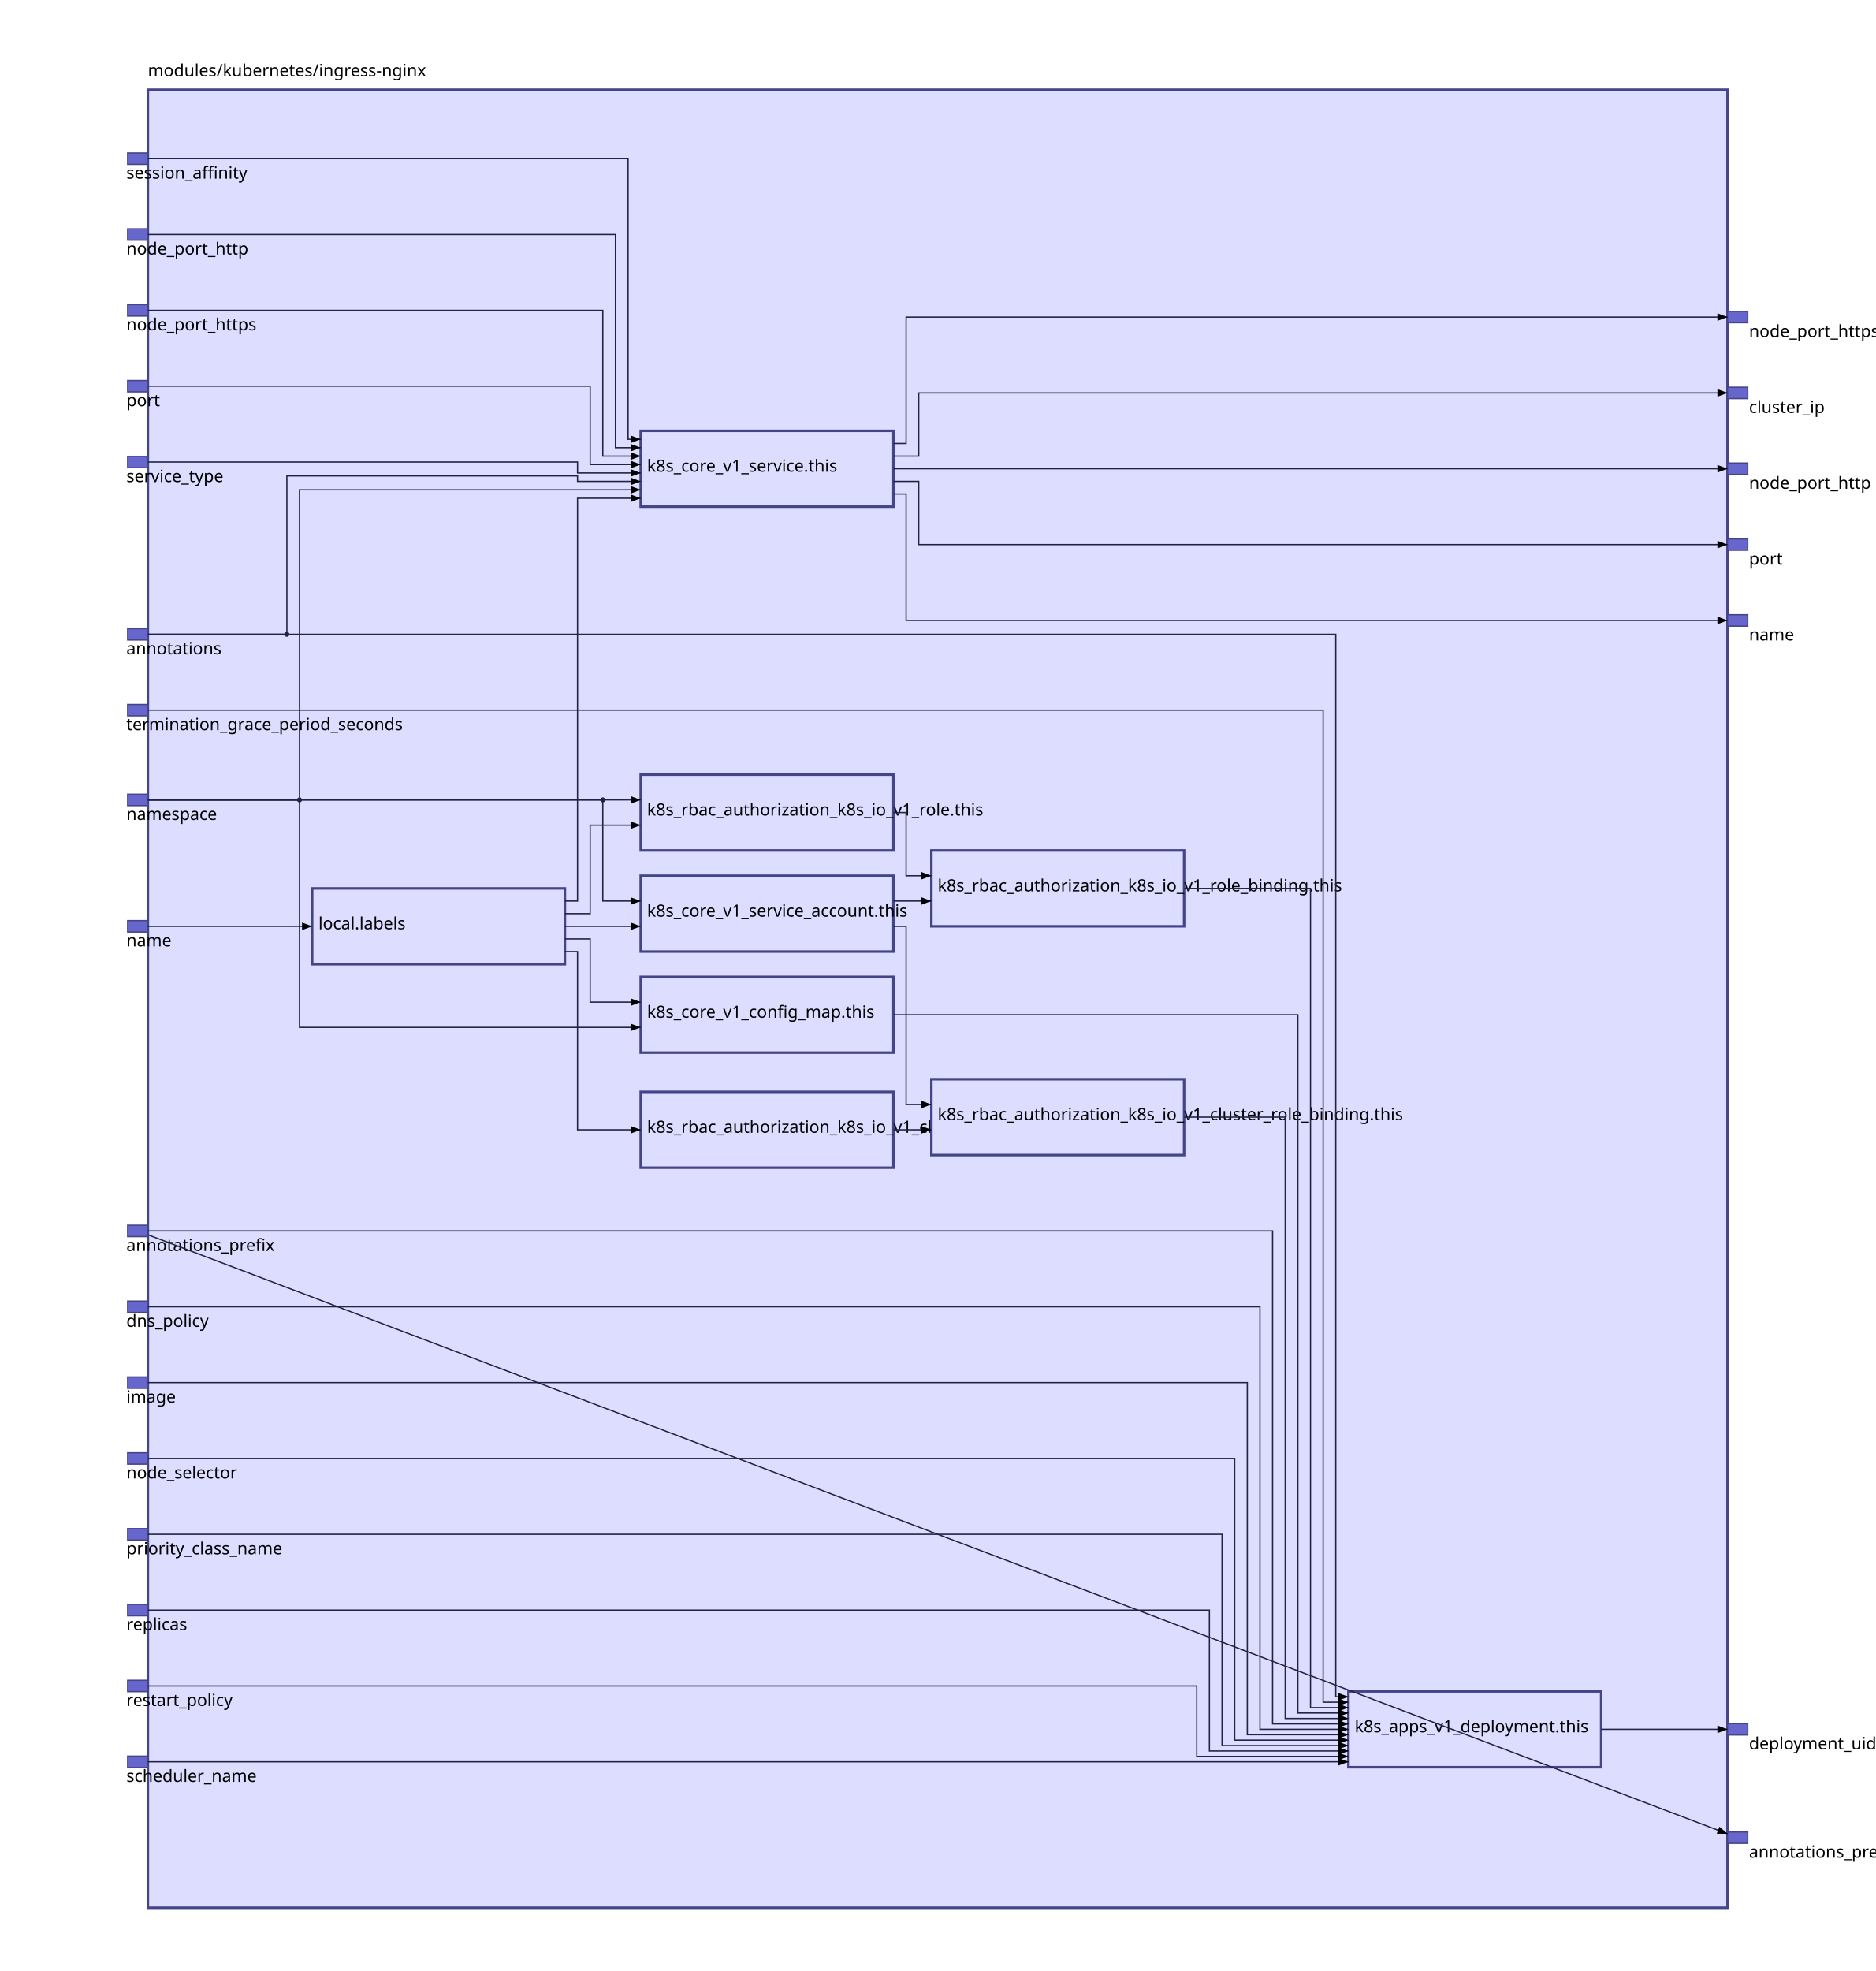
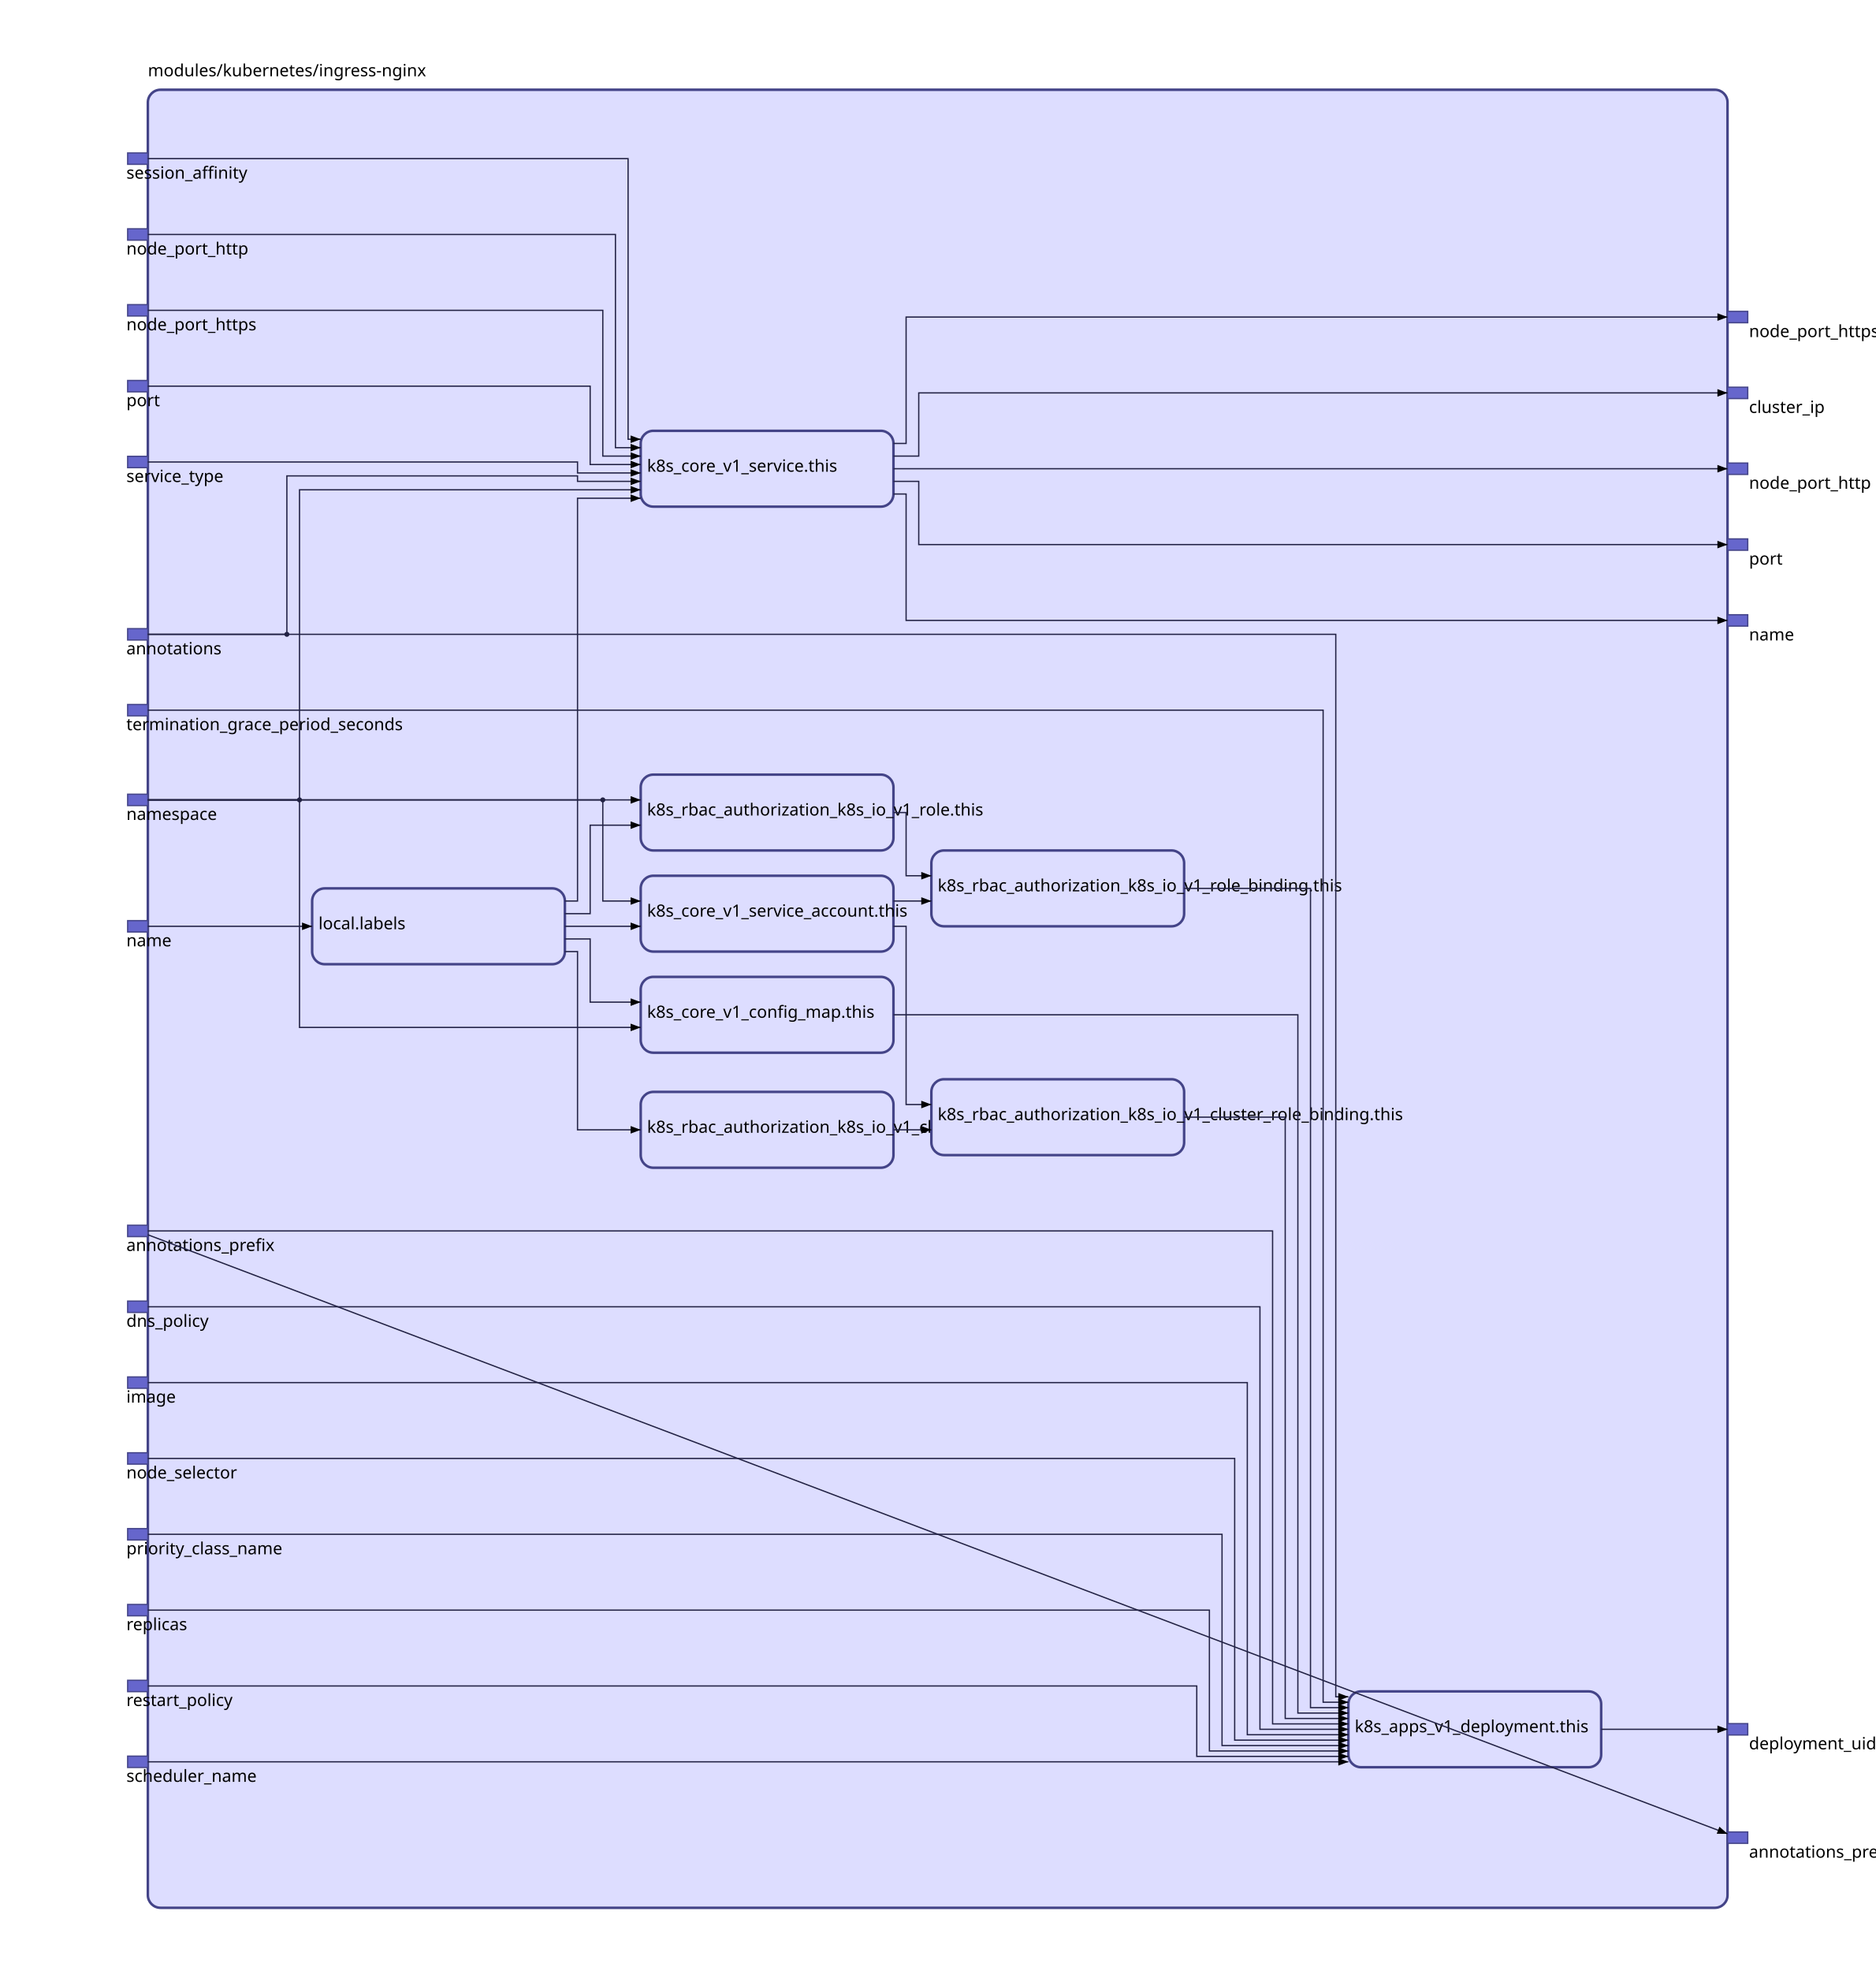
<svg xmlns="http://www.w3.org/2000/svg" id="sprotty_1" class="sprotty-graph sprotty" tabindex="1002" viewBox="0 0 1484 1559.333">
  <style>.elknode {
    stroke: #448;
    stroke-width: 2;
    fill: #ddf;
}

.elkport {
    stroke: #448;
    stroke-width: 1;
    fill: #66c;
}

.elkedge {
    fill: none;
    stroke: #224;
    stroke-width: 1;
}

.elkedge.arrow {
    fill: #336;
}

.elklabel {
    stroke-width: 0;
    stroke: #000;
    fill: #000;
    font-family: sans-serif;
    font-size: 10pt;
    dominant-baseline: hanging;
}

.elkjunction {
    stroke: none;
    fill: #224;
}

.selected &gt; rect {
    stroke-width: 3;
}

.mouseover {
    stroke: #88f;
}
/*
 * Copyright (C) 2017 TypeFox and others.
 *
 * Licensed under the Apache License, Version 2.0 (the "License"); you may not use this file except in compliance with the License.
 * You may obtain a copy of the License at http://www.apache.org/licenses/LICENSE-2.0
 */

.sprotty {
    padding: 0px;
    font-family: "Helvetica Neue", Helvetica, Arial, sans-serif;
}

.sprotty-hidden {
    display: block;
    position: absolute;
    width: 0px;
    height: 0px;
}

.sprotty-popup {
    font-family: "Helvetica Neue", Helvetica, Arial, sans-serif;
    position: absolute;
    background: white;
    border-radius: 5px;
    border: 1px solid;
    max-width: 400px;
    min-width: 100px;
}

.sprotty-popup &gt; div {
    margin: 10px;
}

.sprotty-popup-closed {
    display: none;
}
</style>
  <g transform="scale(1) translate(0,0)">
    <g id="sprotty_3" transform="translate(117, 71)" opacity="1">
-       <rect class="elknode" x="0" y="0" width="1250" height="1438.333" />
+       <rect class="elknode" x="0" y="0" rx="10" width="1250" height="1438.333" />
      <g id="sprotty_5" transform="translate(950, 1267.119)" opacity="1">
-         <rect class="elknode" x="0" y="0" width="200" height="60" />
+         <rect class="elknode" x="0" y="0" rx="10" width="200" height="60" />
        <text id="sprotty_6" class="elklabel" transform="translate(5, 22) translate(0, 0)" opacity="1">k8s_apps_v1_deployment.this</text>
      </g>
      <g id="sprotty_7" transform="translate(390, 701.8333)" opacity="1">
-         <rect class="elknode" x="0" y="0" width="200" height="60" />
+         <rect class="elknode" x="0" y="0" rx="10" width="200" height="60" />
        <text id="sprotty_8" class="elklabel" transform="translate(5, 22) translate(0, 0)" opacity="1">k8s_core_v1_config_map.this</text>
      </g>
      <g id="sprotty_9" transform="translate(390, 269.8333)" opacity="1">
-         <rect class="elknode" x="0" y="0" width="200" height="60" />
+         <rect class="elknode" x="0" y="0" rx="10" width="200" height="60" />
        <text id="sprotty_10" class="elklabel" transform="translate(5, 22) translate(0, 0)" opacity="1">k8s_core_v1_service.this</text>
      </g>
      <g id="sprotty_11" transform="translate(390, 621.8333)" opacity="1">
-         <rect class="elknode" x="0" y="0" width="200" height="60" />
+         <rect class="elknode" x="0" y="0" rx="10" width="200" height="60" />
        <text id="sprotty_12" class="elklabel" transform="translate(5, 22) translate(0, 0)" opacity="1">k8s_core_v1_service_account.this</text>
      </g>
      <g id="sprotty_13" transform="translate(390, 792.8333)" opacity="1">
-         <rect class="elknode" x="0" y="0" width="200" height="60" />
+         <rect class="elknode" x="0" y="0" rx="10" width="200" height="60" />
        <text id="sprotty_14" class="elklabel" transform="translate(5, 22) translate(0, 0)" opacity="1">k8s_rbac_authorization_k8s_io_v1_cluster_role.this</text>
      </g>
      <g id="sprotty_15" transform="translate(620, 782.8333)" opacity="1">
-         <rect class="elknode" x="0" y="0" width="200" height="60" />
+         <rect class="elknode" x="0" y="0" rx="10" width="200" height="60" />
        <text id="sprotty_16" class="elklabel" transform="translate(5, 22) translate(0, 0)" opacity="1">k8s_rbac_authorization_k8s_io_v1_cluster_role_binding.this</text>
      </g>
      <g id="sprotty_17" transform="translate(390, 541.8333)" opacity="1">
-         <rect class="elknode" x="0" y="0" width="200" height="60" />
+         <rect class="elknode" x="0" y="0" rx="10" width="200" height="60" />
        <text id="sprotty_18" class="elklabel" transform="translate(5, 22) translate(0, 0)" opacity="1">k8s_rbac_authorization_k8s_io_v1_role.this</text>
      </g>
      <g id="sprotty_19" transform="translate(620, 601.8333)" opacity="1">
-         <rect class="elknode" x="0" y="0" width="200" height="60" />
+         <rect class="elknode" x="0" y="0" rx="10" width="200" height="60" />
        <text id="sprotty_20" class="elklabel" transform="translate(5, 22) translate(0, 0)" opacity="1">k8s_rbac_authorization_k8s_io_v1_role_binding.this</text>
      </g>
      <g id="sprotty_54" transform="translate(130, 631.8333)" opacity="1">
-         <rect class="elknode" x="0" y="0" width="200" height="60" />
+         <rect class="elknode" x="0" y="0" rx="10" width="200" height="60" />
        <text id="sprotty_55" class="elklabel" transform="translate(5, 22) translate(0, 0)" opacity="1">local.labels</text>
      </g>
      <g id="sprotty_24" transform="translate(-16, 426.3333)" opacity="1">
        <rect class="elkport" x="0" y="0" width="16" height="9" />
        <text id="sprotty_25" class="elklabel" transform="translate(-1, 10) translate(0, 0)" opacity="1">annotations</text>
      </g>
      <g id="sprotty_27" transform="translate(-16, 898.3333)" opacity="1">
        <rect class="elkport" x="0" y="0" width="16" height="9" />
        <text id="sprotty_28" class="elklabel" transform="translate(-1, 10) translate(0, 0)" opacity="1">annotations_prefix</text>
      </g>
      <g id="sprotty_30" transform="translate(-16, 958.3333)" opacity="1">
        <rect class="elkport" x="0" y="0" width="16" height="9" />
        <text id="sprotty_31" class="elklabel" transform="translate(-1, 10) translate(0, 0)" opacity="1">dns_policy</text>
      </g>
      <g id="sprotty_33" transform="translate(-16, 1018.333)" opacity="1">
        <rect class="elkport" x="0" y="0" width="16" height="9" />
        <text id="sprotty_34" class="elklabel" transform="translate(-1, 10) translate(0, 0)" opacity="1">image</text>
      </g>
      <g id="sprotty_36" transform="translate(-16, 1078.333)" opacity="1">
        <rect class="elkport" x="0" y="0" width="16" height="9" />
        <text id="sprotty_37" class="elklabel" transform="translate(-1, 10) translate(0, 0)" opacity="1">node_selector</text>
      </g>
      <g id="sprotty_39" transform="translate(-16, 1138.333)" opacity="1">
        <rect class="elkport" x="0" y="0" width="16" height="9" />
        <text id="sprotty_40" class="elklabel" transform="translate(-1, 10) translate(0, 0)" opacity="1">priority_class_name</text>
      </g>
      <g id="sprotty_42" transform="translate(-16, 1198.333)" opacity="1">
        <rect class="elkport" x="0" y="0" width="16" height="9" />
        <text id="sprotty_43" class="elklabel" transform="translate(-1, 10) translate(0, 0)" opacity="1">replicas</text>
      </g>
      <g id="sprotty_45" transform="translate(-16, 1258.333)" opacity="1">
        <rect class="elkport" x="0" y="0" width="16" height="9" />
        <text id="sprotty_46" class="elklabel" transform="translate(-1, 10) translate(0, 0)" opacity="1">restart_policy</text>
      </g>
      <g id="sprotty_48" transform="translate(-16, 1318.333)" opacity="1">
        <rect class="elkport" x="0" y="0" width="16" height="9" />
        <text id="sprotty_49" class="elklabel" transform="translate(-1, 10) translate(0, 0)" opacity="1">scheduler_name</text>
      </g>
      <g id="sprotty_51" transform="translate(-16, 486.3333)" opacity="1">
        <rect class="elkport" x="0" y="0" width="16" height="9" />
        <text id="sprotty_52" class="elklabel" transform="translate(-1, 10) translate(0, 0)" opacity="1">termination_grace_period_seconds</text>
      </g>
      <g id="sprotty_57" transform="translate(-16, 557.3333)" opacity="1">
        <rect class="elkport" x="0" y="0" width="16" height="9" />
        <text id="sprotty_58" class="elklabel" transform="translate(-1, 10) translate(0, 0)" opacity="1">namespace</text>
      </g>
      <g id="sprotty_63" transform="translate(-16, 110)" opacity="1">
        <rect class="elkport" x="0" y="0" width="16" height="9" />
        <text id="sprotty_64" class="elklabel" transform="translate(-1, 10) translate(0, 0)" opacity="1">node_port_http</text>
      </g>
      <g id="sprotty_66" transform="translate(-16, 170)" opacity="1">
        <rect class="elkport" x="0" y="0" width="16" height="9" />
        <text id="sprotty_67" class="elklabel" transform="translate(-1, 10) translate(0, 0)" opacity="1">node_port_https</text>
      </g>
      <g id="sprotty_69" transform="translate(-16, 230)" opacity="1">
        <rect class="elkport" x="0" y="0" width="16" height="9" />
        <text id="sprotty_70" class="elklabel" transform="translate(-1, 10) translate(0, 0)" opacity="1">port</text>
      </g>
      <g id="sprotty_72" transform="translate(-16, 290)" opacity="1">
        <rect class="elkport" x="0" y="0" width="16" height="9" />
        <text id="sprotty_73" class="elklabel" transform="translate(-1, 10) translate(0, 0)" opacity="1">service_type</text>
      </g>
      <g id="sprotty_75" transform="translate(-16, 50)" opacity="1">
        <rect class="elkport" x="0" y="0" width="16" height="9" />
        <text id="sprotty_76" class="elklabel" transform="translate(-1, 10) translate(0, 0)" opacity="1">session_affinity</text>
      </g>
      <g id="sprotty_87" transform="translate(-16, 657.3333)" opacity="1">
        <rect class="elkport" x="0" y="0" width="16" height="9" />
        <text id="sprotty_88" class="elklabel" transform="translate(-1, 10) translate(0, 0)" opacity="1">name</text>
      </g>
      <g id="sprotty_90" transform="translate(1250, 1378.333)" opacity="1">
        <rect class="elkport" x="0" y="0" width="16" height="9" />
        <text id="sprotty_91" class="elklabel" transform="translate(17, 10) translate(0, 0)" opacity="1">annotations_prefix</text>
      </g>
      <g id="sprotty_93" transform="translate(1250, 235.3333)" opacity="1">
        <rect class="elkport" x="0" y="0" width="16" height="9" />
        <text id="sprotty_94" class="elklabel" transform="translate(17, 10) translate(0, 0)" opacity="1">cluster_ip</text>
      </g>
      <g id="sprotty_96" transform="translate(1250, 1292.619)" opacity="1">
        <rect class="elkport" x="0" y="0" width="16" height="9" />
        <text id="sprotty_97" class="elklabel" transform="translate(17, 10) translate(0, 0)" opacity="1">deployment_uid</text>
      </g>
      <g id="sprotty_99" transform="translate(1250, 415.3333)" opacity="1">
        <rect class="elkport" x="0" y="0" width="16" height="9" />
        <text id="sprotty_100" class="elklabel" transform="translate(17, 10) translate(0, 0)" opacity="1">name</text>
      </g>
      <g id="sprotty_102" transform="translate(1250, 295.3333)" opacity="1">
        <rect class="elkport" x="0" y="0" width="16" height="9" />
        <text id="sprotty_103" class="elklabel" transform="translate(17, 10) translate(0, 0)" opacity="1">node_port_http</text>
      </g>
      <g id="sprotty_105" transform="translate(1250, 175.3333)" opacity="1">
        <rect class="elkport" x="0" y="0" width="16" height="9" />
        <text id="sprotty_106" class="elklabel" transform="translate(17, 10) translate(0, 0)" opacity="1">node_port_https</text>
      </g>
      <g id="sprotty_108" transform="translate(1250, 355.3333)" opacity="1">
        <rect class="elkport" x="0" y="0" width="16" height="9" />
        <text id="sprotty_109" class="elklabel" transform="translate(17, 10) translate(0, 0)" opacity="1">port</text>
      </g>
      <text id="sprotty_4" class="elklabel" transform="translate(0, -21) translate(0, 0)" opacity="1">modules/kubernetes/ingress-nginx</text>
      <g id="sprotty_21" class="sprotty-edge" opacity="1">
        <path class="elkedge" d="M 590,731.833 L 910,731.833 L 910,1284.262 L 950,1284.262" />
        <path class="edge arrow" d="M 0,0 L 8,-3 L 8,3 Z" transform="rotate(180 950 1284.262) translate(950 1284.262)" />
      </g>
      <g id="sprotty_22" class="sprotty-edge" opacity="1">
        <path class="elkedge" d="M 820,812.833 L 900,812.833 L 900,1288.548 L 950,1288.548" />
        <path class="edge arrow" d="M 0,0 L 8,-3 L 8,3 Z" transform="rotate(180 950 1288.548) translate(950 1288.548)" />
      </g>
      <g id="sprotty_23" class="sprotty-edge" opacity="1">
        <path class="elkedge" d="M 820,631.833 L 920,631.833 L 920,1279.976 L 950,1279.976" />
        <path class="edge arrow" d="M 0,0 L 8,-3 L 8,3 Z" transform="rotate(180 950 1279.976) translate(950 1279.976)" />
      </g>
      <g id="sprotty_26" class="sprotty-edge" opacity="1">
        <path class="elkedge" d="M 0,430.833 L 940,430.833 L 940,1271.405 L 950,1271.405" />
        <path class="edge arrow" d="M 0,0 L 8,-3 L 8,3 Z" transform="rotate(180 950 1271.405) translate(950 1271.405)" />
      </g>
      <g id="sprotty_29" class="sprotty-edge" opacity="1">
        <path class="elkedge" d="M 0,902.833 L 890,902.833 L 890,1292.833 L 950,1292.833" />
        <path class="edge arrow" d="M 0,0 L 8,-3 L 8,3 Z" transform="rotate(180 950 1292.833) translate(950 1292.833)" />
      </g>
      <g id="sprotty_32" class="sprotty-edge" opacity="1">
        <path class="elkedge" d="M 0,962.833 L 880,962.833 L 880,1297.119 L 950,1297.119" />
        <path class="edge arrow" d="M 0,0 L 8,-3 L 8,3 Z" transform="rotate(180 950 1297.119) translate(950 1297.119)" />
      </g>
      <g id="sprotty_35" class="sprotty-edge" opacity="1">
        <path class="elkedge" d="M 0,1022.833 L 870,1022.833 L 870,1301.405 L 950,1301.405" />
        <path class="edge arrow" d="M 0,0 L 8,-3 L 8,3 Z" transform="rotate(180 950 1301.405) translate(950 1301.405)" />
      </g>
      <g id="sprotty_38" class="sprotty-edge" opacity="1">
        <path class="elkedge" d="M 0,1082.833 L 860,1082.833 L 860,1305.69 L 950,1305.69" />
        <path class="edge arrow" d="M 0,0 L 8,-3 L 8,3 Z" transform="rotate(180 950 1305.69) translate(950 1305.69)" />
      </g>
      <g id="sprotty_41" class="sprotty-edge" opacity="1">
        <path class="elkedge" d="M 0,1142.833 L 850,1142.833 L 850,1309.976 L 950,1309.976" />
        <path class="edge arrow" d="M 0,0 L 8,-3 L 8,3 Z" transform="rotate(180 950 1309.976) translate(950 1309.976)" />
      </g>
      <g id="sprotty_44" class="sprotty-edge" opacity="1">
        <path class="elkedge" d="M 0,1202.833 L 840,1202.833 L 840,1314.262 L 950,1314.262" />
        <path class="edge arrow" d="M 0,0 L 8,-3 L 8,3 Z" transform="rotate(180 950 1314.262) translate(950 1314.262)" />
      </g>
      <g id="sprotty_47" class="sprotty-edge" opacity="1">
        <path class="elkedge" d="M 0,1262.833 L 830,1262.833 L 830,1318.548 L 950,1318.548" />
        <path class="edge arrow" d="M 0,0 L 8,-3 L 8,3 Z" transform="rotate(180 950 1318.548) translate(950 1318.548)" />
      </g>
      <g id="sprotty_50" class="sprotty-edge" opacity="1">
        <path class="elkedge" d="M 0,1322.833 L 950,1322.833" />
        <path class="edge arrow" d="M 0,0 L 8,-3 L 8,3 Z" transform="rotate(180 950 1322.833) translate(950 1322.833)" />
      </g>
      <g id="sprotty_53" class="sprotty-edge" opacity="1">
        <path class="elkedge" d="M 0,490.833 L 930,490.833 L 930,1275.69 L 950,1275.69" />
        <path class="edge arrow" d="M 0,0 L 8,-3 L 8,3 Z" transform="rotate(180 950 1275.69) translate(950 1275.69)" />
      </g>
      <g id="sprotty_56" class="sprotty-edge" opacity="1">
        <path class="elkedge" d="M 330,671.833 L 350,671.833 L 350,721.833 L 390,721.833" />
        <path class="edge arrow" d="M 0,0 L 8,-3 L 8,3 Z" transform="rotate(180 390 721.8333) translate(390 721.8333)" />
      </g>
      <g id="sprotty_59" class="sprotty-edge" opacity="1">
        <path class="elkedge" d="M 0,561.833 L 120,561.833 L 120,741.833 L 390,741.833" />
        <path class="edge arrow" d="M 0,0 L 8,-3 L 8,3 Z" transform="rotate(180 390 741.8333) translate(390 741.8333)" />
        <g id="sprotty_59_j0" transform="translate(120, 561.8333)" opacity="1">
          <circle class="elkjunction" r="2" />
        </g>
      </g>
      <g id="sprotty_60" class="sprotty-edge" opacity="1">
        <path class="elkedge" d="M 330,641.833 L 340,641.833 L 340,323.167 L 390,323.167" />
        <path class="edge arrow" d="M 0,0 L 8,-3 L 8,3 Z" transform="rotate(180 390 323.1667) translate(390 323.1667)" />
      </g>
      <g id="sprotty_61" class="sprotty-edge" opacity="1">
        <path class="elkedge" d="M 0,430.833 L 110,430.833 L 110,305.5 L 340,305.5 L 340,309.833 L 390,309.833" />
        <path class="edge arrow" d="M 0,0 L 8,-3 L 8,3 Z" transform="rotate(180 390 309.8333) translate(390 309.8333)" />
        <g id="sprotty_61_j0" transform="translate(110, 430.8333)" opacity="1">
          <circle class="elkjunction" r="2" />
        </g>
      </g>
      <g id="sprotty_62" class="sprotty-edge" opacity="1">
        <path class="elkedge" d="M 0,561.833 L 120,561.833 L 120,316.5 L 390,316.5" />
        <path class="edge arrow" d="M 0,0 L 8,-3 L 8,3 Z" transform="rotate(180 390 316.5) translate(390 316.5)" />
      </g>
      <g id="sprotty_65" class="sprotty-edge" opacity="1">
        <path class="elkedge" d="M 0,114.5 L 370,114.5 L 370,283.167 L 390,283.167" />
        <path class="edge arrow" d="M 0,0 L 8,-3 L 8,3 Z" transform="rotate(180 390 283.1667) translate(390 283.1667)" />
      </g>
      <g id="sprotty_68" class="sprotty-edge" opacity="1">
        <path class="elkedge" d="M 0,174.5 L 360,174.5 L 360,289.833 L 390,289.833" />
        <path class="edge arrow" d="M 0,0 L 8,-3 L 8,3 Z" transform="rotate(180 390 289.8333) translate(390 289.8333)" />
      </g>
      <g id="sprotty_71" class="sprotty-edge" opacity="1">
        <path class="elkedge" d="M 0,234.5 L 350,234.5 L 350,296.5 L 390,296.5" />
        <path class="edge arrow" d="M 0,0 L 8,-3 L 8,3 Z" transform="rotate(180 390 296.5) translate(390 296.5)" />
      </g>
      <g id="sprotty_74" class="sprotty-edge" opacity="1">
        <path class="elkedge" d="M 0,294.5 L 340,294.5 L 340,303.167 L 390,303.167" />
        <path class="edge arrow" d="M 0,0 L 8,-3 L 8,3 Z" transform="rotate(180 390 303.1667) translate(390 303.1667)" />
      </g>
      <g id="sprotty_77" class="sprotty-edge" opacity="1">
        <path class="elkedge" d="M 0,54.5 L 380,54.5 L 380,276.5 L 390,276.5" />
        <path class="edge arrow" d="M 0,0 L 8,-3 L 8,3 Z" transform="rotate(180 390 276.5) translate(390 276.5)" />
      </g>
      <g id="sprotty_78" class="sprotty-edge" opacity="1">
        <path class="elkedge" d="M 330,661.833 L 390,661.833" />
        <path class="edge arrow" d="M 0,0 L 8,-3 L 8,3 Z" transform="rotate(180 390 661.8333) translate(390 661.8333)" />
      </g>
      <g id="sprotty_79" class="sprotty-edge" opacity="1">
        <path class="elkedge" d="M 0,561.833 L 360,561.833 L 360,641.833 L 390,641.833" />
        <path class="edge arrow" d="M 0,0 L 8,-3 L 8,3 Z" transform="rotate(180 390 641.8333) translate(390 641.8333)" />
        <g id="sprotty_79_j0" transform="translate(360, 561.8333)" opacity="1">
          <circle class="elkjunction" r="2" />
        </g>
      </g>
      <g id="sprotty_80" class="sprotty-edge" opacity="1">
        <path class="elkedge" d="M 330,681.833 L 340,681.833 L 340,822.833 L 390,822.833" />
        <path class="edge arrow" d="M 0,0 L 8,-3 L 8,3 Z" transform="rotate(180 390 822.8333) translate(390 822.8333)" />
      </g>
      <g id="sprotty_81" class="sprotty-edge" opacity="1">
        <path class="elkedge" d="M 590,661.833 L 600,661.833 L 600,802.833 L 620,802.833" />
        <path class="edge arrow" d="M 0,0 L 8,-3 L 8,3 Z" transform="rotate(180 620 802.8333) translate(620 802.8333)" />
      </g>
      <g id="sprotty_82" class="sprotty-edge" opacity="1">
        <path class="elkedge" d="M 590,822.833 L 620,822.833" />
        <path class="edge arrow" d="M 0,0 L 8,-3 L 8,3 Z" transform="rotate(180 620 822.8333) translate(620 822.8333)" />
      </g>
      <g id="sprotty_83" class="sprotty-edge" opacity="1">
        <path class="elkedge" d="M 330,651.833 L 350,651.833 L 350,581.833 L 390,581.833" />
        <path class="edge arrow" d="M 0,0 L 8,-3 L 8,3 Z" transform="rotate(180 390 581.8333) translate(390 581.8333)" />
      </g>
      <g id="sprotty_84" class="sprotty-edge" opacity="1">
        <path class="elkedge" d="M 0,561.833 L 390,561.833" />
        <path class="edge arrow" d="M 0,0 L 8,-3 L 8,3 Z" transform="rotate(180 390 561.8333) translate(390 561.8333)" />
      </g>
      <g id="sprotty_85" class="sprotty-edge" opacity="1">
        <path class="elkedge" d="M 590,641.833 L 620,641.833" />
        <path class="edge arrow" d="M 0,0 L 8,-3 L 8,3 Z" transform="rotate(180 620 641.8333) translate(620 641.8333)" />
      </g>
      <g id="sprotty_86" class="sprotty-edge" opacity="1">
        <path class="elkedge" d="M 590,571.833 L 600,571.833 L 600,621.833 L 620,621.833" />
        <path class="edge arrow" d="M 0,0 L 8,-3 L 8,3 Z" transform="rotate(180 620 621.8333) translate(620 621.8333)" />
      </g>
      <g id="sprotty_89" class="sprotty-edge" opacity="1">
        <path class="elkedge" d="M 0,661.833 L 130,661.833" />
        <path class="edge arrow" d="M 0,0 L 8,-3 L 8,3 Z" transform="rotate(180 130 661.8333) translate(130 661.8333)" />
      </g>
      <g id="sprotty_92" class="sprotty-edge" opacity="1">
        <path class="elkedge" d="M 0,905.867 L 1250,1379.8" />
        <path class="edge arrow" d="M 0,0 L 8,-3 L 8,3 Z" transform="rotate(-159.2359 1250 1379.8) translate(1250 1379.8)" />
      </g>
      <g id="sprotty_95" class="sprotty-edge" opacity="1">
        <path class="elkedge" d="M 590,289.833 L 610,289.833 L 610,239.833 L 1250,239.833" />
        <path class="edge arrow" d="M 0,0 L 8,-3 L 8,3 Z" transform="rotate(180 1250 239.8333) translate(1250 239.8333)" />
      </g>
      <g id="sprotty_98" class="sprotty-edge" opacity="1">
        <path class="elkedge" d="M 1150,1297.119 L 1250,1297.119" />
        <path class="edge arrow" d="M 0,0 L 8,-3 L 8,3 Z" transform="rotate(180 1250 1297.119) translate(1250 1297.119)" />
      </g>
      <g id="sprotty_101" class="sprotty-edge" opacity="1">
        <path class="elkedge" d="M 590,319.833 L 600,319.833 L 600,419.833 L 1250,419.833" />
        <path class="edge arrow" d="M 0,0 L 8,-3 L 8,3 Z" transform="rotate(180 1250 419.8333) translate(1250 419.8333)" />
      </g>
      <g id="sprotty_104" class="sprotty-edge" opacity="1">
        <path class="elkedge" d="M 590,299.833 L 1250,299.833" />
        <path class="edge arrow" d="M 0,0 L 8,-3 L 8,3 Z" transform="rotate(180 1250 299.8333) translate(1250 299.8333)" />
      </g>
      <g id="sprotty_107" class="sprotty-edge" opacity="1">
        <path class="elkedge" d="M 590,279.833 L 600,279.833 L 600,179.833 L 1250,179.833" />
        <path class="edge arrow" d="M 0,0 L 8,-3 L 8,3 Z" transform="rotate(180 1250 179.8333) translate(1250 179.8333)" />
      </g>
      <g id="sprotty_110" class="sprotty-edge" opacity="1">
        <path class="elkedge" d="M 590,309.833 L 610,309.833 L 610,359.833 L 1250,359.833" />
        <path class="edge arrow" d="M 0,0 L 8,-3 L 8,3 Z" transform="rotate(180 1250 359.8333) translate(1250 359.8333)" />
      </g>
    </g>
  </g>
</svg>
